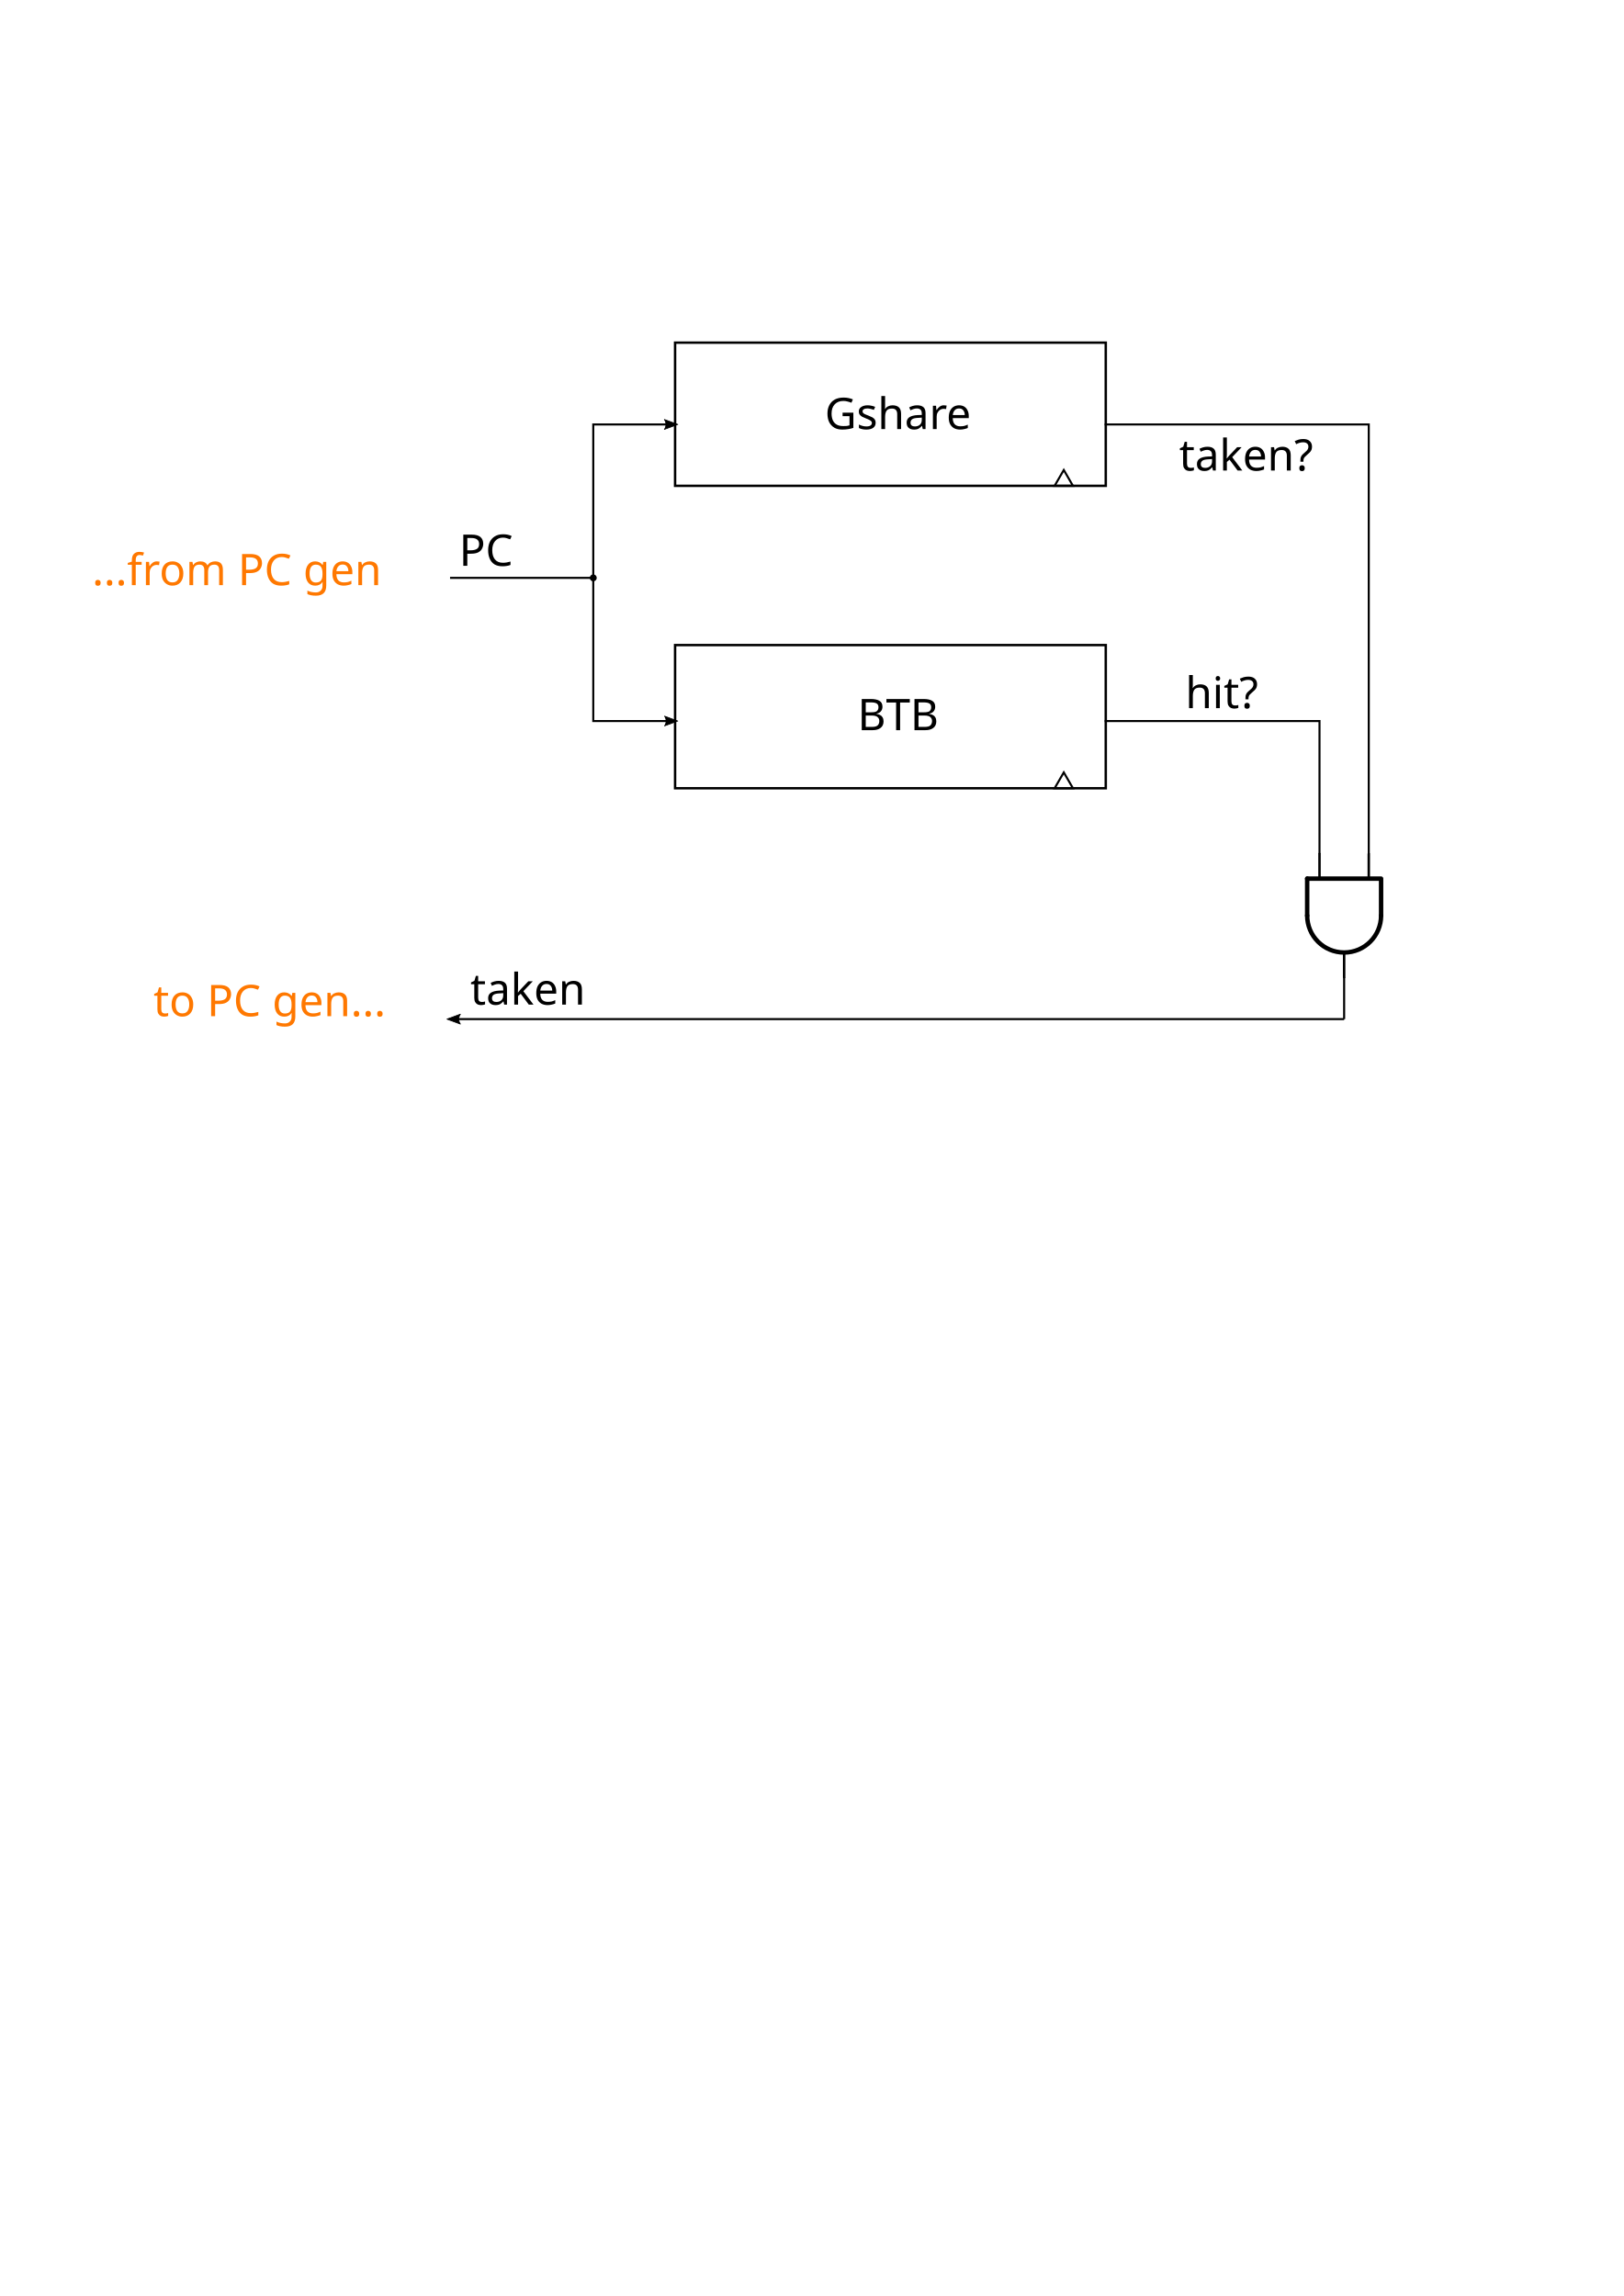
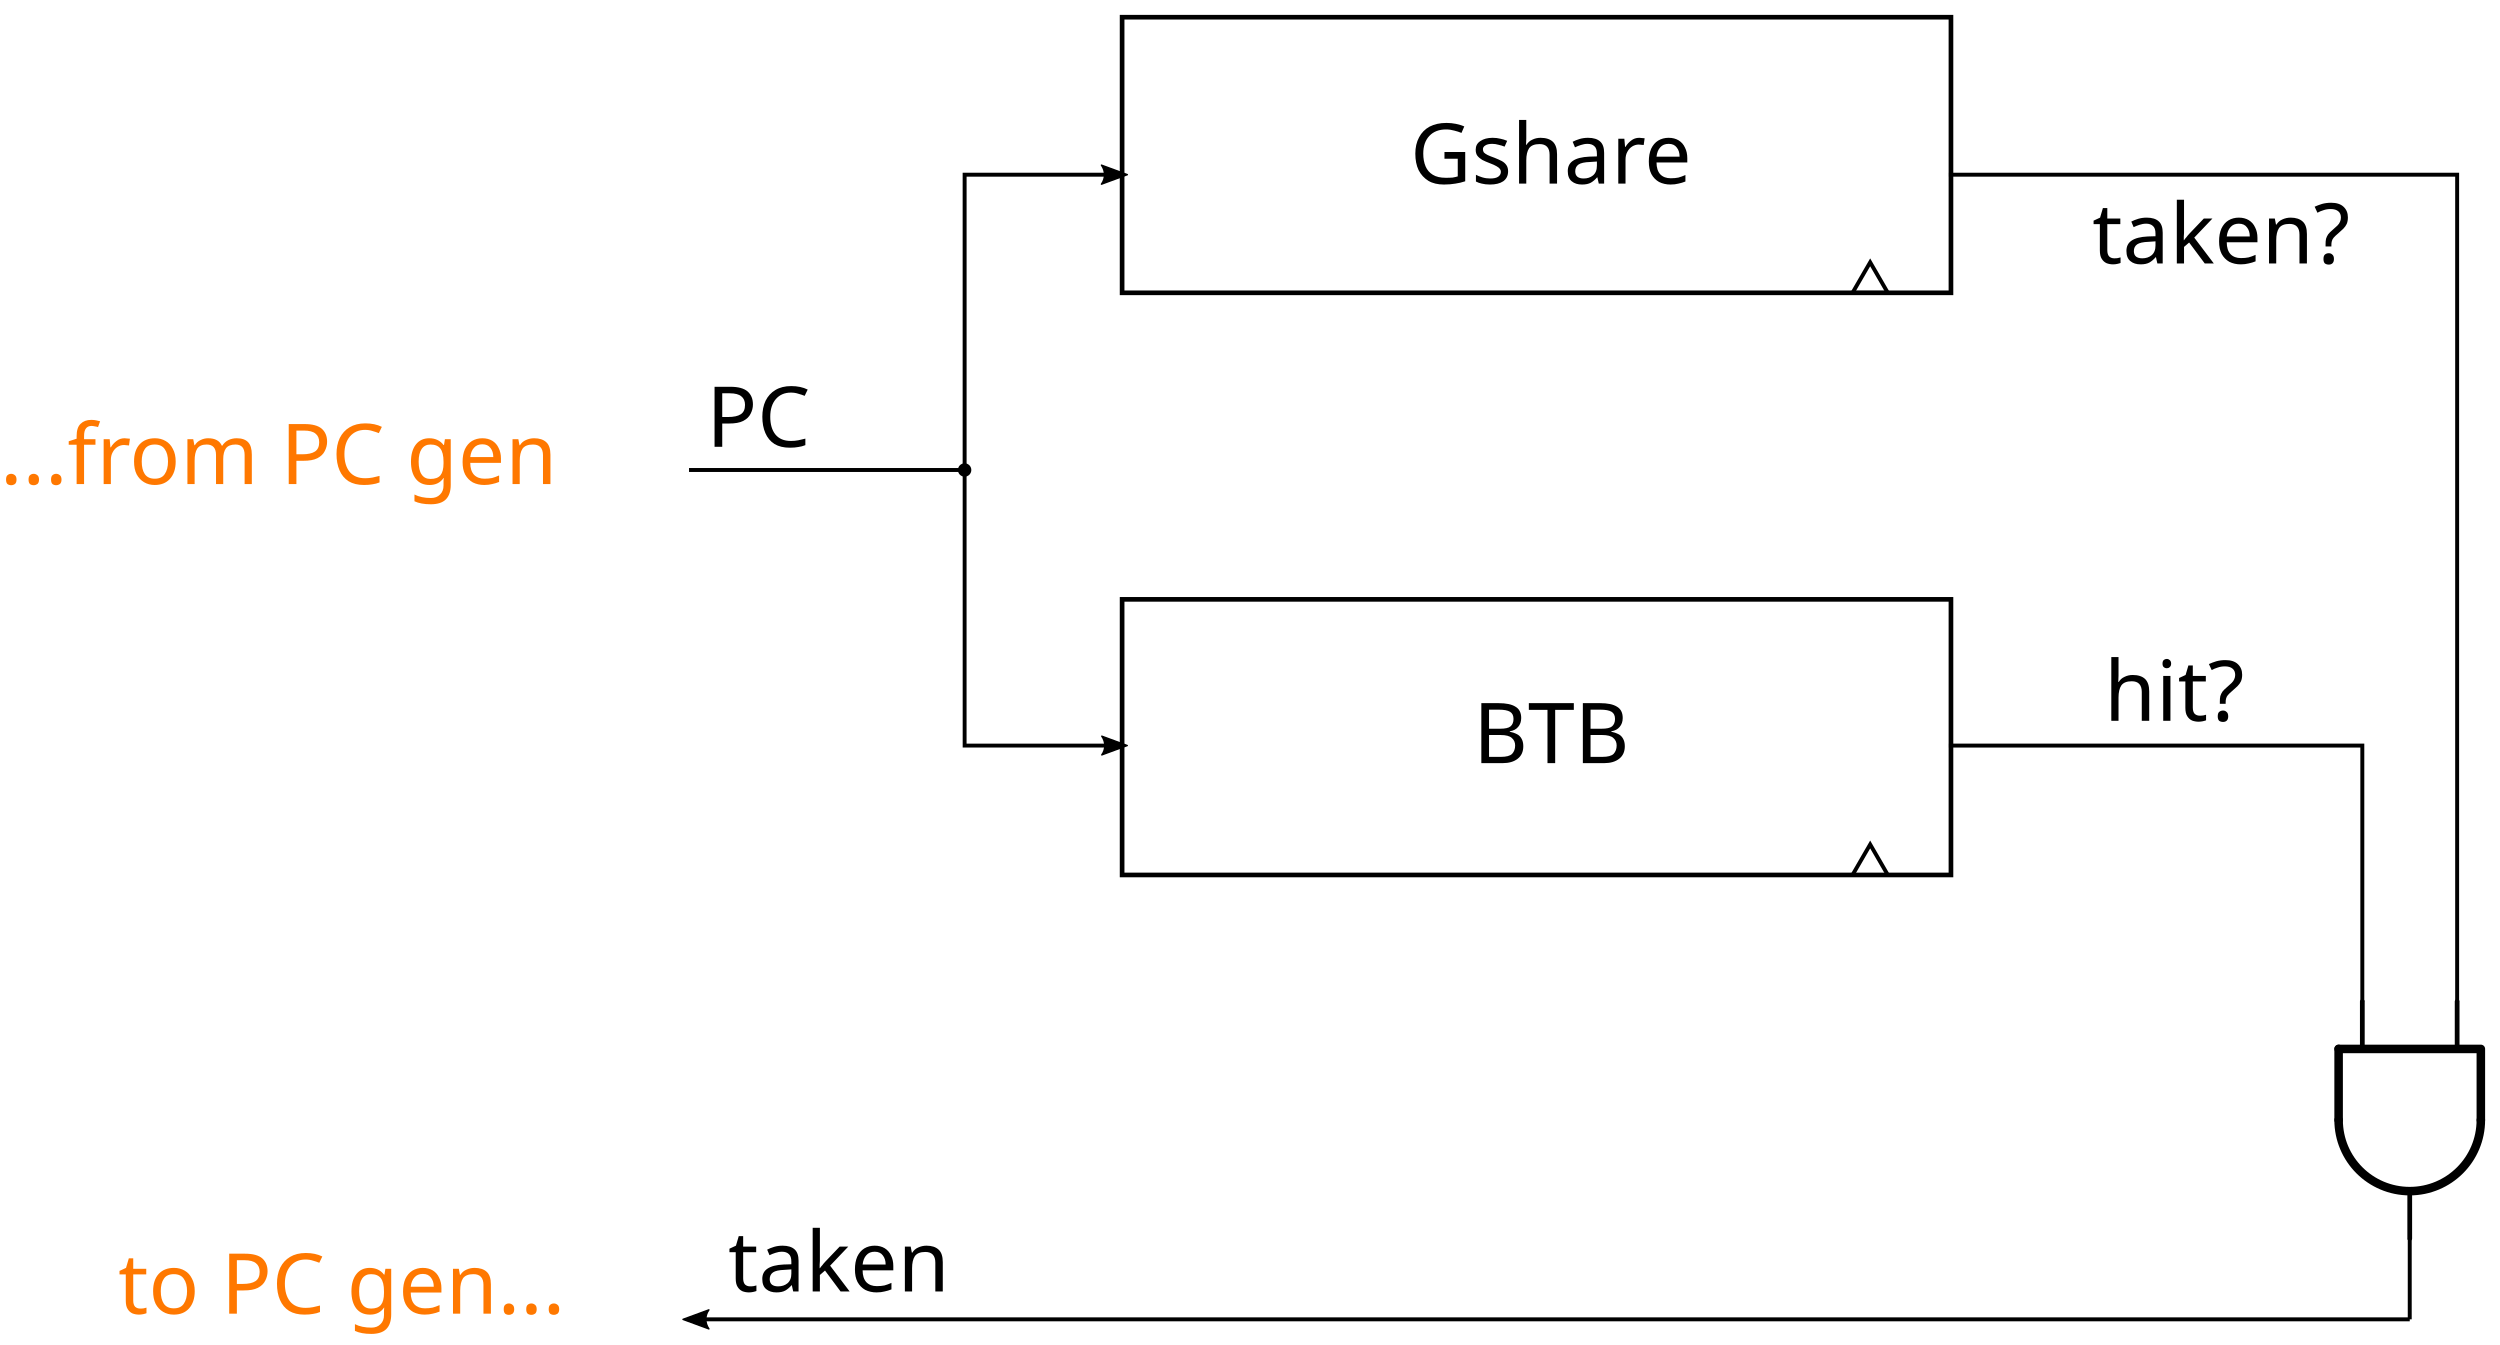
- <svg xmlns="http://www.w3.org/2000/svg" width="210mm" height="297mm" viewBox="0 0 210 297" version="1.1" id="svg8">
+ <svg xmlns="http://www.w3.org/2000/svg" width="168.003mm" height="90.351mm" viewBox="0 0 168.003 90.351" version="1.1" id="svg8">
  <defs id="defs2">
-     <marker orient="auto" refY="0.0" refX="0.0" id="marker2558" style="overflow:visible;">
-       <path id="path2556" style="fill-rule:evenodd;stroke-width:0.625;stroke-linejoin:round;stroke:#000000;stroke-opacity:1;fill:#000000;fill-opacity:1" d="M 8.719,4.034 L -2.207,0.016 L 8.719,-4.002 C 6.973,-1.63 6.983,1.616 8.719,4.034 z " transform="scale(0.6) rotate(180) translate(0,0)" />
+     <marker orient="auto" refY="0" refX="0" id="marker2558" style="overflow:visible">
+       <path id="path2556" style="fill:#000000;fill-opacity:1;fill-rule:evenodd;stroke:#000000;stroke-width:0.625;stroke-linejoin:round;stroke-opacity:1" d="M 8.719,4.034 -2.207,0.016 8.719,-4.002 c -1.745,2.372 -1.735,5.617 -6e-7,8.035 z" transform="scale(-0.6)" />
    </marker>
-     <marker style="overflow:visible;" id="marker2494" refX="0.0" refY="0.0" orient="auto">
-       <path transform="scale(0.6) rotate(180) translate(0,0)" d="M 8.719,4.034 L -2.207,0.016 L 8.719,-4.002 C 6.973,-1.63 6.983,1.616 8.719,4.034 z " style="fill-rule:evenodd;stroke-width:0.625;stroke-linejoin:round;stroke:#000000;stroke-opacity:1;fill:#000000;fill-opacity:1" id="path2492" />
+     <marker style="overflow:visible" id="marker2494" refX="0" refY="0" orient="auto">
+       <path transform="scale(-0.6)" d="M 8.719,4.034 -2.207,0.016 8.719,-4.002 c -1.745,2.372 -1.735,5.617 -6e-7,8.035 z" style="fill:#000000;fill-opacity:1;fill-rule:evenodd;stroke:#000000;stroke-width:0.625;stroke-linejoin:round;stroke-opacity:1" id="path2492" />
    </marker>
-     <marker style="overflow:visible;" id="marker2130" refX="0.0" refY="0.0" orient="auto">
-       <path transform="scale(0.6) rotate(180) translate(0,0)" d="M 8.719,4.034 L -2.207,0.016 L 8.719,-4.002 C 6.973,-1.63 6.983,1.616 8.719,4.034 z " style="fill-rule:evenodd;stroke-width:0.625;stroke-linejoin:round;stroke:#000000;stroke-opacity:1;fill:#000000;fill-opacity:1" id="path2128" />
+     <marker style="overflow:visible" id="marker2130" refX="0" refY="0" orient="auto">
+       <path transform="scale(-0.6)" d="M 8.719,4.034 -2.207,0.016 8.719,-4.002 c -1.745,2.372 -1.735,5.617 -6e-7,8.035 z" style="fill:#000000;fill-opacity:1;fill-rule:evenodd;stroke:#000000;stroke-width:0.625;stroke-linejoin:round;stroke-opacity:1" id="path2128" />
    </marker>
-     <marker style="overflow:visible;" id="marker2042" refX="0.0" refY="0.0" orient="auto">
-       <path transform="scale(0.6) rotate(180) translate(0,0)" d="M 8.719,4.034 L -2.207,0.016 L 8.719,-4.002 C 6.973,-1.63 6.983,1.616 8.719,4.034 z " style="fill-rule:evenodd;stroke-width:0.625;stroke-linejoin:round;stroke:#000000;stroke-opacity:1;fill:#000000;fill-opacity:1" id="path2040" />
+     <marker style="overflow:visible" id="marker2042" refX="0" refY="0" orient="auto">
+       <path transform="scale(-0.6)" d="M 8.719,4.034 -2.207,0.016 8.719,-4.002 c -1.745,2.372 -1.735,5.617 -6e-7,8.035 z" style="fill:#000000;fill-opacity:1;fill-rule:evenodd;stroke:#000000;stroke-width:0.625;stroke-linejoin:round;stroke-opacity:1" id="path2040" />
    </marker>
-     <marker orient="auto" refY="0.0" refX="0.0" id="marker1458" style="overflow:visible;">
-       <path id="path1456" style="fill-rule:evenodd;stroke-width:0.625;stroke-linejoin:round;stroke:#000000;stroke-opacity:1;fill:#000000;fill-opacity:1" d="M 8.719,4.034 L -2.207,0.016 L 8.719,-4.002 C 6.973,-1.63 6.983,1.616 8.719,4.034 z " transform="scale(0.6) rotate(180) translate(0,0)" />
+     <marker orient="auto" refY="0" refX="0" id="marker1458" style="overflow:visible">
+       <path id="path1456" style="fill:#000000;fill-opacity:1;fill-rule:evenodd;stroke:#000000;stroke-width:0.625;stroke-linejoin:round;stroke-opacity:1" d="M 8.719,4.034 -2.207,0.016 8.719,-4.002 c -1.745,2.372 -1.735,5.617 -6e-7,8.035 z" transform="scale(-0.6)" />
    </marker>
-     <marker orient="auto" refY="0.0" refX="0.0" id="Arrow2Mend" style="overflow:visible;">
-       <path id="path937" style="fill-rule:evenodd;stroke-width:0.625;stroke-linejoin:round;stroke:#000000;stroke-opacity:1;fill:#000000;fill-opacity:1" d="M 8.719,4.034 L -2.207,0.016 L 8.719,-4.002 C 6.973,-1.63 6.983,1.616 8.719,4.034 z " transform="scale(0.6) rotate(180) translate(0,0)" />
+     <marker orient="auto" refY="0" refX="0" id="Arrow2Mend" style="overflow:visible">
+       <path id="path937" style="fill:#000000;fill-opacity:1;fill-rule:evenodd;stroke:#000000;stroke-width:0.625;stroke-linejoin:round;stroke-opacity:1" d="M 8.719,4.034 -2.207,0.016 8.719,-4.002 c -1.745,2.372 -1.735,5.617 -6e-7,8.035 z" transform="scale(-0.6)" />
    </marker>
-     <marker orient="auto" refY="0.0" refX="0.0" id="marker1350" style="overflow:visible;">
-       <path id="path1348" style="fill-rule:evenodd;stroke-width:0.625;stroke-linejoin:round;stroke:#000000;stroke-opacity:1;fill:#000000;fill-opacity:1" d="M 8.719,4.034 L -2.207,0.016 L 8.719,-4.002 C 6.973,-1.63 6.983,1.616 8.719,4.034 z " transform="scale(1.1) rotate(180) translate(1,0)" />
+     <marker orient="auto" refY="0" refX="0" id="marker1350" style="overflow:visible">
+       <path id="path1348" style="fill:#000000;fill-opacity:1;fill-rule:evenodd;stroke:#000000;stroke-width:0.625;stroke-linejoin:round;stroke-opacity:1" d="M 8.719,4.034 -2.207,0.016 8.719,-4.002 c -1.745,2.372 -1.735,5.617 -6e-7,8.035 z" transform="matrix(-1.1,0,0,-1.1,-1.1,0)" />
    </marker>
-     <marker orient="auto" refY="0.0" refX="0.0" id="Arrow1Send" style="overflow:visible;">
-       <path id="path925" d="M 0.0,0.0 L 5.0,-5.0 L -12.5,0.0 L 5.0,5.0 L 0.0,0.0 z " style="fill-rule:evenodd;stroke:#000000;stroke-width:1pt;stroke-opacity:1;fill:#000000;fill-opacity:1" transform="scale(0.2) rotate(180) translate(6,0)" />
+     <marker orient="auto" refY="0" refX="0" id="Arrow1Send" style="overflow:visible">
+       <path id="path925" d="M 0,0 5,-5 -12.5,0 5,5 Z" style="fill:#000000;fill-opacity:1;fill-rule:evenodd;stroke:#000000;stroke-width:1pt;stroke-opacity:1" transform="matrix(-0.2,0,0,-0.2,-1.2,0)" />
    </marker>
-     <marker orient="auto" refY="0.0" refX="0.0" id="marker1266" style="overflow:visible;">
-       <path id="path1264" d="M 0.0,0.0 L 5.0,-5.0 L -12.5,0.0 L 5.0,5.0 L 0.0,0.0 z " style="fill-rule:evenodd;stroke:#000000;stroke-width:1pt;stroke-opacity:1;fill:#000000;fill-opacity:1" transform="scale(0.4) rotate(180) translate(10,0)" />
+     <marker orient="auto" refY="0" refX="0" id="marker1266" style="overflow:visible">
+       <path id="path1264" d="M 0,0 5,-5 -12.5,0 5,5 Z" style="fill:#000000;fill-opacity:1;fill-rule:evenodd;stroke:#000000;stroke-width:1pt;stroke-opacity:1" transform="matrix(-0.4,0,0,-0.4,-4,0)" />
    </marker>
-     <marker orient="auto" refY="0.0" refX="0.0" id="marker1232" style="overflow:visible;">
-       <path id="path1230" d="M 0.0,0.0 L 5.0,-5.0 L -12.5,0.0 L 5.0,5.0 L 0.0,0.0 z " style="fill-rule:evenodd;stroke:#000000;stroke-width:1pt;stroke-opacity:1;fill:#000000;fill-opacity:1" transform="scale(0.4) rotate(180) translate(10,0)" />
+     <marker orient="auto" refY="0" refX="0" id="marker1232" style="overflow:visible">
+       <path id="path1230" d="M 0,0 5,-5 -12.5,0 5,5 Z" style="fill:#000000;fill-opacity:1;fill-rule:evenodd;stroke:#000000;stroke-width:1pt;stroke-opacity:1" transform="matrix(-0.4,0,0,-0.4,-4,0)" />
    </marker>
-     <marker orient="auto" refY="0.0" refX="0.0" id="Arrow2Lend" style="overflow:visible;">
-       <path id="path931" style="fill-rule:evenodd;stroke-width:0.625;stroke-linejoin:round;stroke:#000000;stroke-opacity:1;fill:#000000;fill-opacity:1" d="M 8.719,4.034 L -2.207,0.016 L 8.719,-4.002 C 6.973,-1.63 6.983,1.616 8.719,4.034 z " transform="scale(1.1) rotate(180) translate(1,0)" />
+     <marker orient="auto" refY="0" refX="0" id="Arrow2Lend" style="overflow:visible">
+       <path id="path931" style="fill:#000000;fill-opacity:1;fill-rule:evenodd;stroke:#000000;stroke-width:0.625;stroke-linejoin:round;stroke-opacity:1" d="M 8.719,4.034 -2.207,0.016 8.719,-4.002 c -1.745,2.372 -1.735,5.617 -6e-7,8.035 z" transform="matrix(-1.1,0,0,-1.1,-1.1,0)" />
    </marker>
-     <marker orient="auto" refY="0.0" refX="0.0" id="Arrow1Mend" style="overflow:visible;">
-       <path id="path919" d="M 0.0,0.0 L 5.0,-5.0 L -12.5,0.0 L 5.0,5.0 L 0.0,0.0 z " style="fill-rule:evenodd;stroke:#000000;stroke-width:1pt;stroke-opacity:1;fill:#000000;fill-opacity:1" transform="scale(0.4) rotate(180) translate(10,0)" />
+     <marker orient="auto" refY="0" refX="0" id="Arrow1Mend" style="overflow:visible">
+       <path id="path919" d="M 0,0 5,-5 -12.5,0 5,5 Z" style="fill:#000000;fill-opacity:1;fill-rule:evenodd;stroke:#000000;stroke-width:1pt;stroke-opacity:1" transform="matrix(-0.4,0,0,-0.4,-4,0)" />
    </marker>
  </defs>
-   <g id="layer1">
+   <g id="layer1" transform="translate(-11.90531,-43.16639)">
    <g transform="matrix(1.002476,0,0,1,43.54818,2.645831)" id="g4750">
      <rect rx="0" ry="0.794" style="fill:none;fill-opacity:1;stroke:#000000;stroke-width:0.313;stroke-opacity:1" y="41.677" x="43.656" height="18.521" width="55.562" id="rect3715" />
      <text id="text4524" y="52.857" x="62.968" style="font-style:normal;font-variant:normal;font-weight:normal;font-stretch:normal;font-size:5.644px;line-height:1.25;font-family:'Ubuntu Mono';-inkscape-font-specification:'Ubuntu Mono';letter-spacing:0px;word-spacing:0px;fill:#000000;fill-opacity:1;stroke:none;stroke-width:0.265" xml:space="preserve">
        <tspan style="font-size:5.644px;stroke-width:0.265" y="52.857" x="62.968" id="tspan4522">Gshare</tspan>
      </text>
      <path style="fill:none;fill-opacity:1;stroke:#000000;stroke-width:0.265;stroke-opacity:1" id="path4697" d="m 94.985,60.198 -2.365,0 1.183,-2.048 z" />
    </g>
    <g transform="matrix(1.002476,0,0,1,42.97981,2.645831)" id="g4740">
      <rect rx="0" ry="0.794" style="fill:none;fill-opacity:1;stroke:#000000;stroke-width:0.313;stroke-opacity:1" y="80.798" x="44.223" height="18.521" width="55.562" id="rect3715-2" />
      <text id="text4524-9" y="91.808" x="67.757" style="font-style:normal;font-variant:normal;font-weight:normal;font-stretch:normal;font-size:5.644px;line-height:1.25;font-family:'Ubuntu Mono';-inkscape-font-specification:'Ubuntu Mono';letter-spacing:0px;word-spacing:0px;fill:#000000;fill-opacity:1;stroke:none;stroke-width:0.265" xml:space="preserve">
        <tspan style="font-size:5.644px;stroke-width:0.265" y="91.808" x="67.757" id="tspan4522-1">BTB</tspan>
      </text>
      <path style="fill:none;fill-opacity:1;stroke:#000000;stroke-width:0.265;stroke-opacity:1" id="path4697-2" d="m 95.552,99.318 -2.365,0 1.183,-2.048 z" />
    </g>
  </g>
-   <g id="g71" transform="matrix(0,0.3185879,-0.3185879,0,199.3293,77.01701)">
+   <g id="g71" transform="matrix(0,0.3185879,-0.3185879,0,187.424,33.85062)">
    <g id="g49">
      <path id="path43" style="fill:none;stroke:#000000;stroke-width:1.8;stroke-linecap:round;stroke-linejoin:round;stroke-dasharray:none" d="M 130,65 H 115 V 95" />
      <path id="path45" style="fill:none;stroke:#000000;stroke-width:1.8;stroke-linecap:round;stroke-linejoin:round;stroke-dasharray:none" d="m 115,95 h 15" />
      <path id="path47" style="fill:none;stroke:#000000;stroke-width:1.8;stroke-linecap:round;stroke-linejoin:round;stroke-dasharray:none" d="m 130,65 a 15,15 0 0 1 15,15 15,15 0 0 1 -15,15" />
    </g>
    <g id="g63">
      <g id="g55">
        <g id="g53">
          <path id="path51" style="fill:none;stroke:#000000;stroke-width:1;stroke-linecap:round;stroke-linejoin:round;stroke-dasharray:none" d="M 115,70 H 105" />
        </g>
      </g>
      <g id="g61">
        <g id="g59">
          <path id="path57" style="fill:none;stroke:#000000;stroke-width:1;stroke-linecap:round;stroke-linejoin:round;stroke-dasharray:none" d="M 115,90 H 105" />
        </g>
      </g>
    </g>
    <g id="g69">
      <g id="g67" transform="rotate(-180,145,80)">
        <path id="path65" style="fill:none;stroke:#000000;stroke-width:1;stroke-linecap:round;stroke-linejoin:round;stroke-dasharray:none" d="M 145,80 H 135" />
      </g>
    </g>
  </g>
-   <path style="fill:none;stroke:#000000;stroke-width:0.265;stroke-linecap:butt;stroke-linejoin:miter;stroke-miterlimit:4;stroke-dasharray:none;stroke-opacity:1;marker-end:url(#Arrow2Mend)" d="M 58.208,74.75 H 76.729 V 54.906 h 10.583" id="path92" />
-   <path style="fill:none;stroke:#000000;stroke-width:0.261px;stroke-linecap:butt;stroke-linejoin:miter;stroke-opacity:1;marker-end:url(#marker2494)" d="M 76.729,74.75 V 93.271 H 87.313" id="path94" />
-   <circle style="fill:#000000;fill-opacity:1;stroke:#000000;stroke-width:0.204;stroke-opacity:1" id="path103" cx="76.729" cy="-74.75" r="0.348" transform="scale(1,-1)" />
-   <text xml:space="preserve" style="font-style:normal;font-variant:normal;font-weight:normal;font-stretch:normal;font-size:5.644px;line-height:1.25;font-family:'Ubuntu Mono';-inkscape-font-specification:'Ubuntu Mono';letter-spacing:0px;word-spacing:0px;fill:#000000;fill-opacity:1;stroke:none;stroke-width:0.265" x="59.376" y="73.187" id="text1522">
-     <tspan id="tspan1520" x="59.376" y="73.187" style="font-size:5.644px;stroke-width:0.265">PC</tspan>
+   <path style="fill:none;stroke:#000000;stroke-width:0.265;stroke-linecap:butt;stroke-linejoin:miter;stroke-miterlimit:4;stroke-dasharray:none;stroke-opacity:1;marker-end:url(#Arrow2Mend)" d="M 46.303,31.584 H 64.824 V 11.74 H 75.407" id="path92" />
+   <path style="fill:none;stroke:#000000;stroke-width:0.261px;stroke-linecap:butt;stroke-linejoin:miter;stroke-opacity:1;marker-end:url(#marker2494)" d="M 64.824,31.584 V 50.104 H 75.407" id="path94" />
+   <circle style="fill:#000000;fill-opacity:1;stroke:#000000;stroke-width:0.204;stroke-opacity:1" id="path103" cx="64.824" cy="-31.584" r="0.348" transform="scale(1,-1)" />
+   <text xml:space="preserve" style="font-style:normal;font-variant:normal;font-weight:normal;font-stretch:normal;font-size:5.644px;line-height:1.25;font-family:'Ubuntu Mono';-inkscape-font-specification:'Ubuntu Mono';letter-spacing:0px;word-spacing:0px;fill:#000000;fill-opacity:1;stroke:none;stroke-width:0.265" x="47.471" y="30.02" id="text1522">
+     <tspan id="tspan1520" x="47.471" y="30.02" style="font-size:5.644px;stroke-width:0.265">PC</tspan>
  </text>
-   <path style="fill:none;stroke:#000000;stroke-width:0.265px;stroke-linecap:butt;stroke-linejoin:miter;stroke-opacity:1" d="M 142.875,93.271 H 170.656 V 110.469" id="path1524" />
-   <path style="fill:none;stroke:#000000;stroke-width:0.264px;stroke-linecap:butt;stroke-linejoin:miter;stroke-opacity:1" d="m 142.875,54.906 h 34.153 v 55.562" id="path2530" />
-   <path style="fill:none;stroke:#000000;stroke-width:0.265px;stroke-linecap:butt;stroke-linejoin:miter;stroke-opacity:1" d="m 173.842,126.398 v 5.429" id="path2532" />
-   <path style="fill:none;stroke:#000000;stroke-width:0.265px;stroke-linecap:butt;stroke-linejoin:miter;stroke-opacity:1;marker-end:url(#marker2558)" d="M 173.842,131.827 H 58.157" id="path2536" />
-   <text xml:space="preserve" style="font-style:normal;font-variant:normal;font-weight:normal;font-stretch:normal;font-size:5.644px;line-height:1.25;font-family:'Ubuntu Mono';-inkscape-font-specification:'Ubuntu Mono';letter-spacing:0px;word-spacing:0px;fill:#000000;fill-opacity:1;stroke:none;stroke-width:0.265" x="152.502" y="60.867" id="text2540">
-     <tspan id="tspan2538" x="152.502" y="60.867" style="stroke-width:0.265">taken?</tspan>
+   <path style="fill:none;stroke:#000000;stroke-width:0.265px;stroke-linecap:butt;stroke-linejoin:miter;stroke-opacity:1" d="m 130.97,50.104 h 27.781 v 17.198" id="path1524" />
+   <path style="fill:none;stroke:#000000;stroke-width:0.264px;stroke-linecap:butt;stroke-linejoin:miter;stroke-opacity:1" d="m 130.97,11.74 h 34.153 v 55.562" id="path2530" />
+   <path style="fill:none;stroke:#000000;stroke-width:0.265px;stroke-linecap:butt;stroke-linejoin:miter;stroke-opacity:1" d="m 161.937,83.232 v 5.429" id="path2532" />
+   <path style="fill:none;stroke:#000000;stroke-width:0.265px;stroke-linecap:butt;stroke-linejoin:miter;stroke-opacity:1;marker-end:url(#marker2558)" d="M 161.937,88.661 H 46.251" id="path2536" />
+   <text xml:space="preserve" style="font-style:normal;font-variant:normal;font-weight:normal;font-stretch:normal;font-size:5.644px;line-height:1.25;font-family:'Ubuntu Mono';-inkscape-font-specification:'Ubuntu Mono';letter-spacing:0px;word-spacing:0px;fill:#000000;fill-opacity:1;stroke:none;stroke-width:0.265" x="140.597" y="17.701" id="text2540">
+     <tspan id="tspan2538" x="140.597" y="17.701" style="stroke-width:0.265">taken?</tspan>
  </text>
-   <text xml:space="preserve" style="font-style:normal;font-variant:normal;font-weight:normal;font-stretch:normal;font-size:5.644px;line-height:1.25;font-family:'Ubuntu Mono';-inkscape-font-specification:'Ubuntu Mono';letter-spacing:0px;word-spacing:0px;fill:#000000;fill-opacity:1;stroke:none;stroke-width:0.265" x="153.304" y="91.603" id="text2544">
-     <tspan id="tspan2542" x="153.304" y="91.603" style="stroke-width:0.265">hit?</tspan>
+   <text xml:space="preserve" style="font-style:normal;font-variant:normal;font-weight:normal;font-stretch:normal;font-size:5.644px;line-height:1.25;font-family:'Ubuntu Mono';-inkscape-font-specification:'Ubuntu Mono';letter-spacing:0px;word-spacing:0px;fill:#000000;fill-opacity:1;stroke:none;stroke-width:0.265" x="141.399" y="48.437" id="text2544">
+     <tspan id="tspan2542" x="141.399" y="48.437" style="stroke-width:0.265">hit?</tspan>
  </text>
-   <text xml:space="preserve" style="font-style:normal;font-variant:normal;font-weight:normal;font-stretch:normal;font-size:5.644px;line-height:1.25;font-family:'Ubuntu Mono';-inkscape-font-specification:'Ubuntu Mono';letter-spacing:0px;word-spacing:0px;fill:#000000;fill-opacity:1;stroke:none;stroke-width:0.265" x="60.829" y="129.957" id="text2548">
-     <tspan id="tspan2546" x="60.829" y="129.957" style="stroke-width:0.265">taken</tspan>
+   <text xml:space="preserve" style="font-style:normal;font-variant:normal;font-weight:normal;font-stretch:normal;font-size:5.644px;line-height:1.25;font-family:'Ubuntu Mono';-inkscape-font-specification:'Ubuntu Mono';letter-spacing:0px;word-spacing:0px;fill:#000000;fill-opacity:1;stroke:none;stroke-width:0.265" x="48.924" y="86.79" id="text2548">
+     <tspan id="tspan2546" x="48.924" y="86.79" style="stroke-width:0.265">taken</tspan>
  </text>
-   <g id="g2654">
-     <text id="text2646" y="75.695" x="11.906" style="font-style:normal;font-variant:normal;font-weight:normal;font-stretch:normal;font-size:5.644px;line-height:1.25;font-family:'Ubuntu Mono';-inkscape-font-specification:'Ubuntu Mono';letter-spacing:0px;word-spacing:0px;fill:#ff7800;fill-opacity:1;stroke:none;stroke-width:0.265;" xml:space="preserve">
-       <tspan style="stroke-width:0.265;fill:#ff7800;fill-opacity:1;" y="75.695" x="11.906" id="tspan2644">...from PC gen</tspan>
+   <g id="g2654" transform="translate(-11.90531,-43.16639)">
+     <text id="text2646" y="75.695" x="11.906" style="font-style:normal;font-variant:normal;font-weight:normal;font-stretch:normal;font-size:5.644px;line-height:1.25;font-family:'Ubuntu Mono';-inkscape-font-specification:'Ubuntu Mono';letter-spacing:0px;word-spacing:0px;fill:#ff7800;fill-opacity:1;stroke:none;stroke-width:0.265" xml:space="preserve">
+       <tspan style="fill:#ff7800;fill-opacity:1;stroke-width:0.265" y="75.695" x="11.906" id="tspan2644">...from PC gen</tspan>
    </text>
  </g>
-   <text xml:space="preserve" style="font-style:normal;font-variant:normal;font-weight:normal;font-stretch:normal;font-size:5.644px;line-height:1.25;font-family:'Ubuntu Mono';-inkscape-font-specification:'Ubuntu Mono';letter-spacing:0px;word-spacing:0px;fill:#ff7800;fill-opacity:1;stroke:none;stroke-width:0.265;" x="19.844" y="131.446" id="text2650">
-     <tspan id="tspan2648" x="19.844" y="131.446" style="stroke-width:0.265;fill:#ff7800;fill-opacity:1;">to PC gen...</tspan>
+   <text xml:space="preserve" style="font-style:normal;font-variant:normal;font-weight:normal;font-stretch:normal;font-size:5.644px;line-height:1.25;font-family:'Ubuntu Mono';-inkscape-font-specification:'Ubuntu Mono';letter-spacing:0px;word-spacing:0px;fill:#ff7800;fill-opacity:1;stroke:none;stroke-width:0.265" x="7.938" y="88.28" id="text2650">
+     <tspan id="tspan2648" x="7.938" y="88.28" style="fill:#ff7800;fill-opacity:1;stroke-width:0.265">to PC gen...</tspan>
  </text>
</svg>
